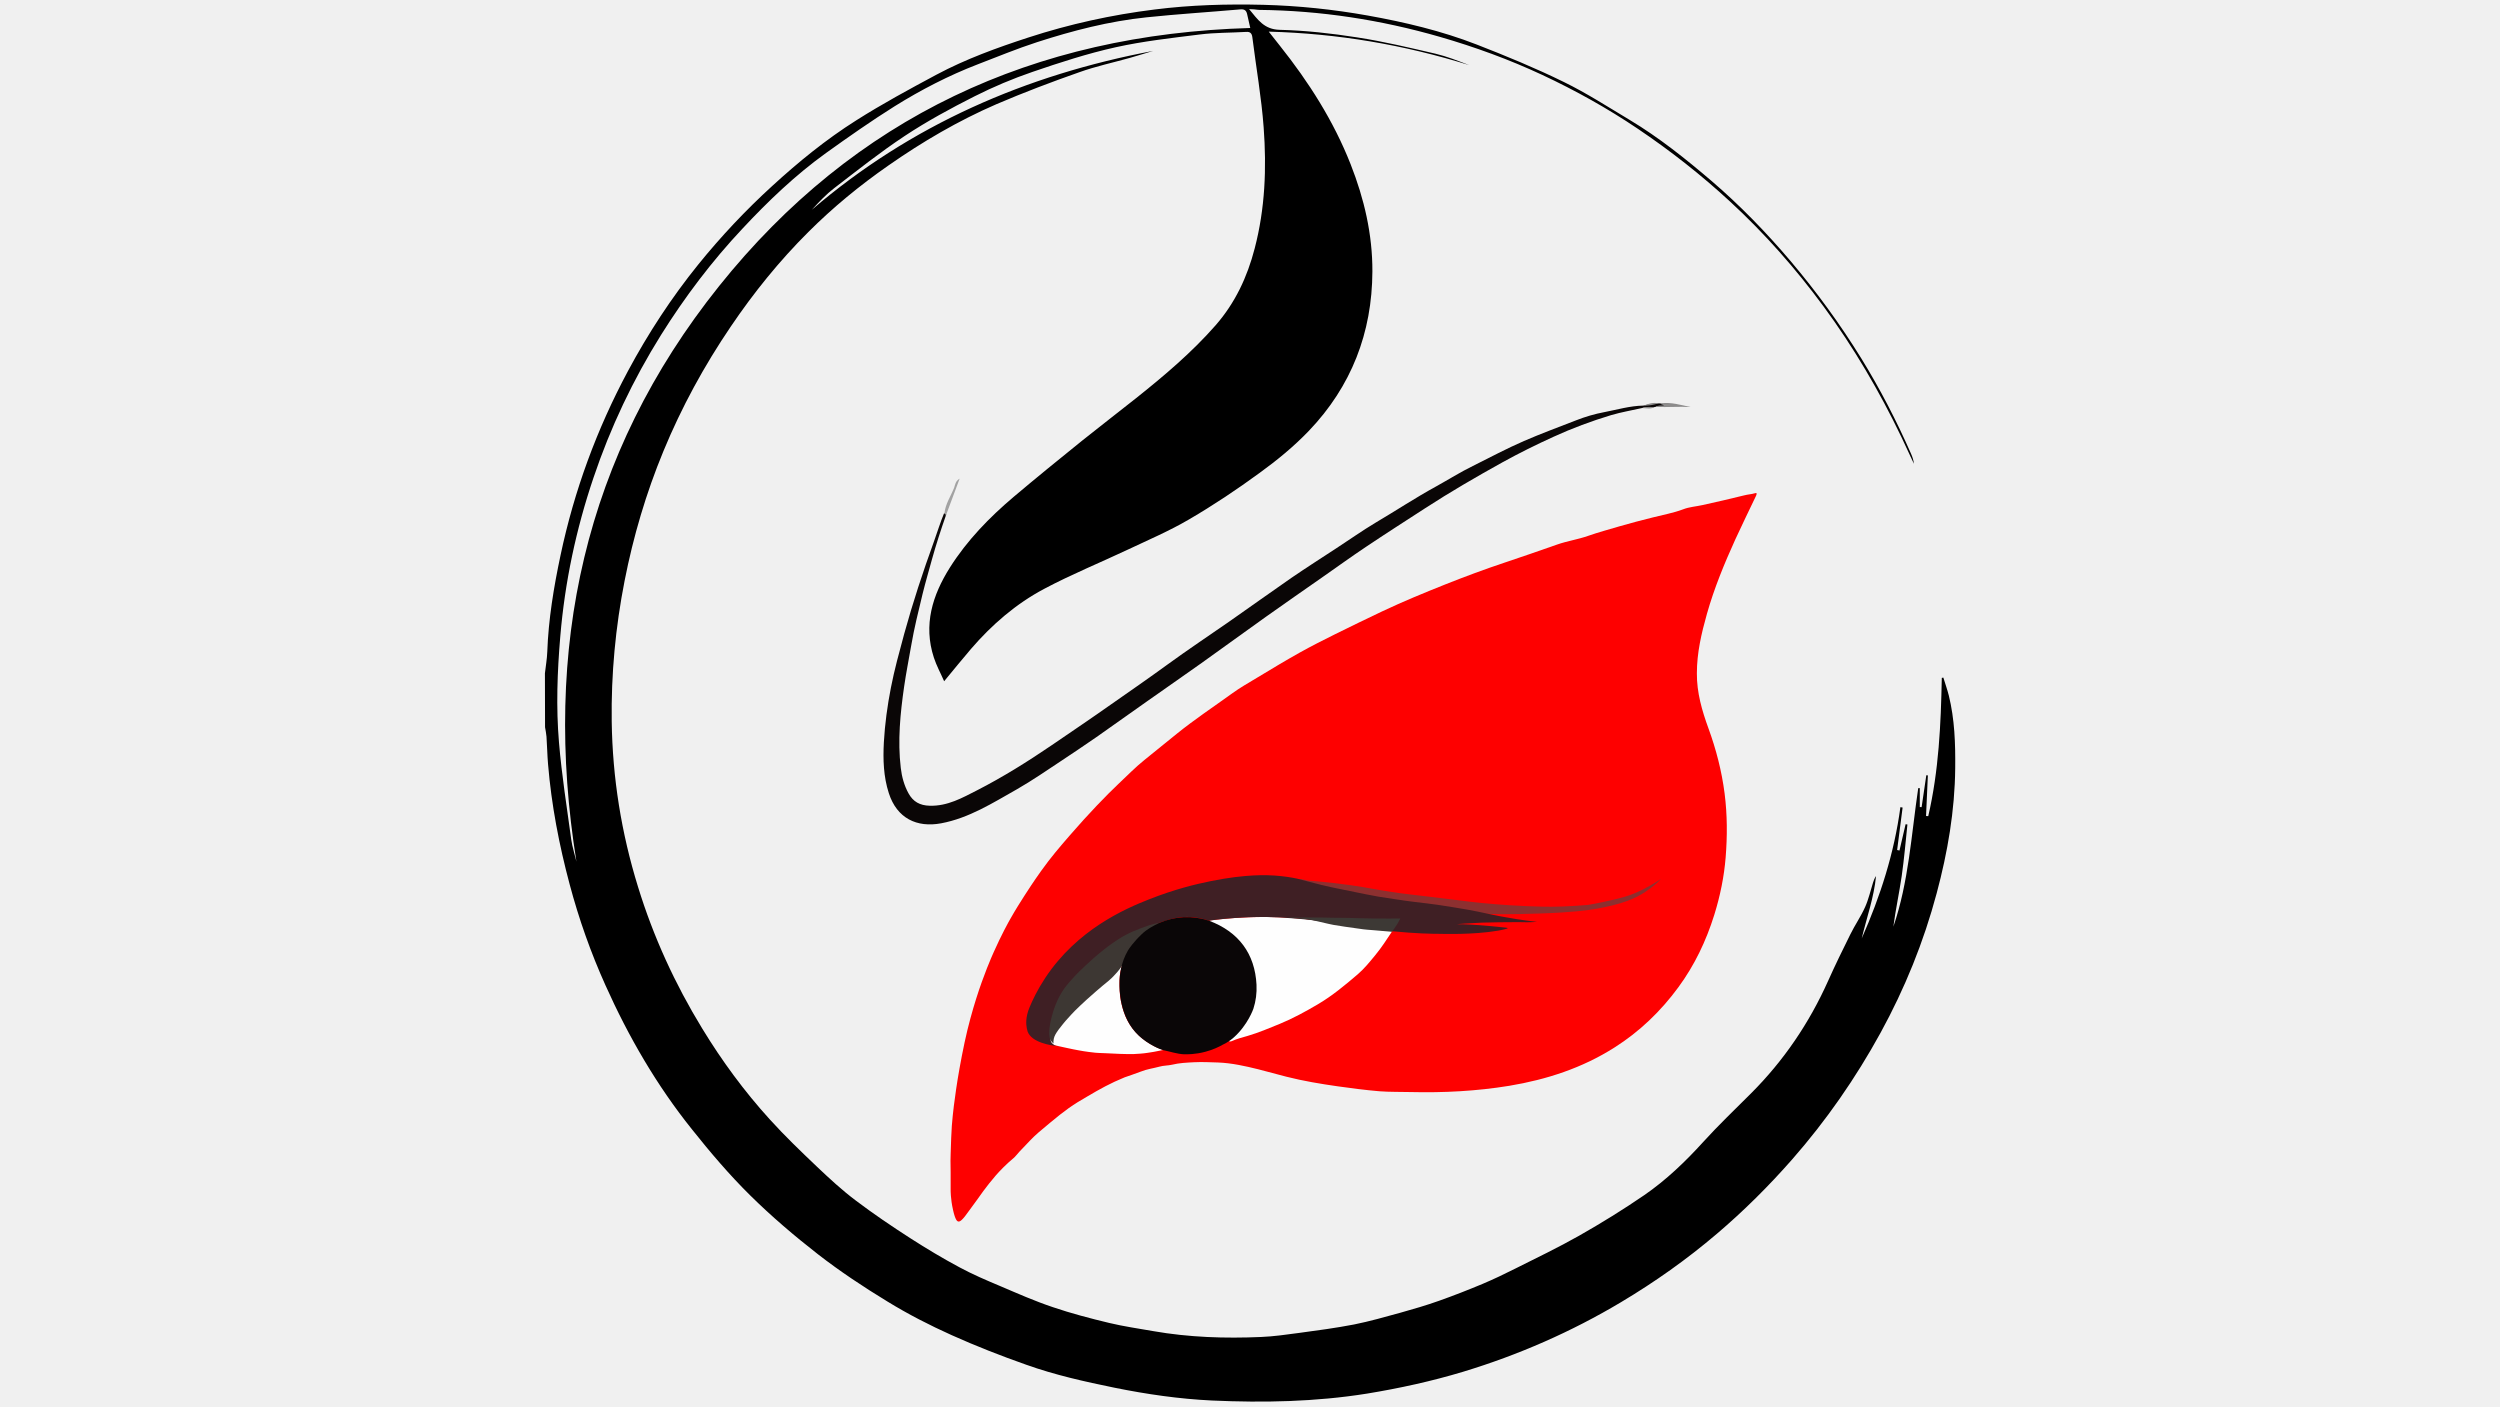
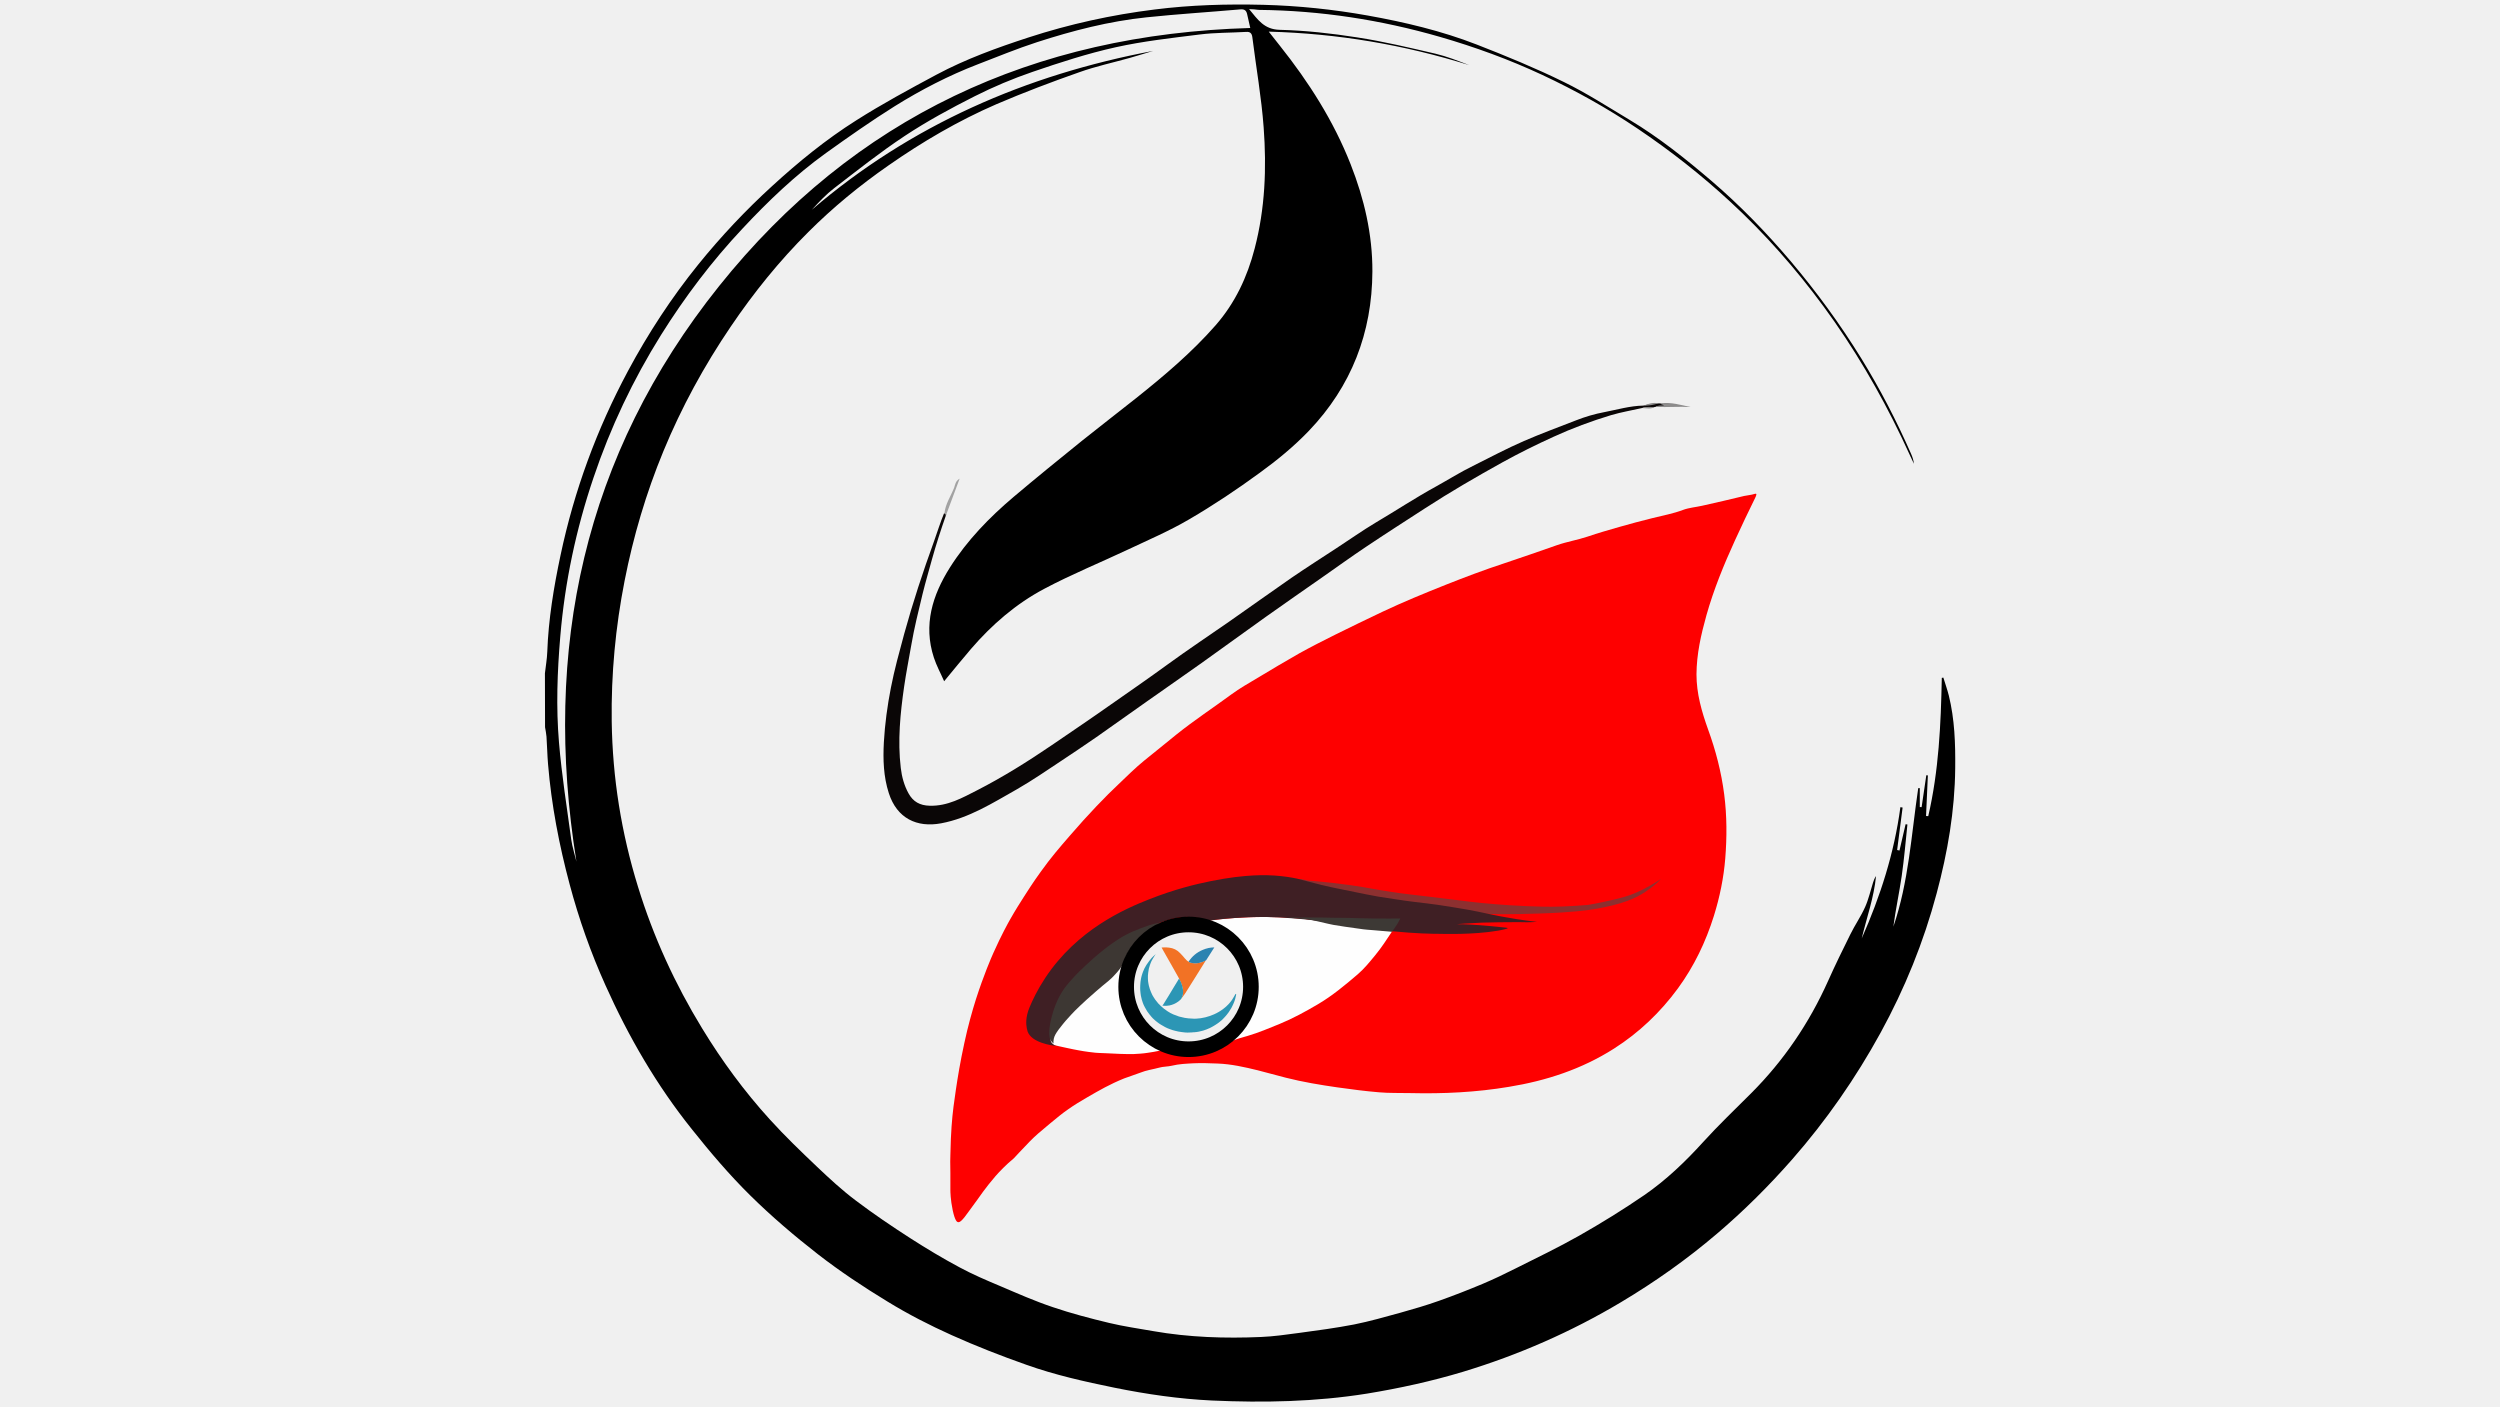
<svg xmlns="http://www.w3.org/2000/svg" version="1.1" id="图层_1" x="0px" y="0px" viewBox="0 0 1920 1080" style="enable-background:new 0 0 1920 1080;" xml:space="preserve">
  <style type="text/css">
- 	.st0{display:none;fill:#FFFFFF;}
- 	.st1{fill:#FE0000;}
- 	.st2{fill:#0A0606;}
- 	.st3{fill:#A2A2A2;}
- 	.st4{fill:#8C8B8B;}
- 	.st5{fill:#8D3030;}
- 	.st6{fill:#FEFEFE;}
- 	.st7{fill:#3F1F24;}
- 	.st8{fill:#3D3733;}
- 	.st9{fill:#0A0607;}
- 	.st10{fill:#3D3935;}
+ 	.st0{fill:#FE0000;}
+ 	.st1{fill:#0A0606;}
+ 	.st2{fill:#A2A2A2;}
+ 	.st3{fill:#8C8B8B;}
+ 	.st4{fill:#8D3030;}
+ 	.st5{fill:#FEFEFE;}
+ 	.st6{fill:#3F1F24;}
+ 	.st7{fill:#3D3733;}
+ 	.st8{fill:#3D3935;}
+ 	.st9{fill:#2C96B5;}
+ 	.st10{fill:#F27225;}
+ 	.st11{fill:#2B83B1;}
+ 	.st12{display:none;fill:#FFFFFF;}
+ 	.st13{fill:none;stroke:#000000;stroke-width:12;stroke-miterlimit:10;}
</style>
+   <g>
+     <path class="st0" d="M1347.6,379.3c-2.7,0.9-5.4,1-8.1,1.6c-10.7,2.7-21.4,5-32.2,7.5c-4.9,1.1-10.1,1.5-14.7,3.2   c-7.6,2.9-15.6,4.3-23.5,6.3c-8.5,2.1-17.1,4.4-25.5,6.8c-8.1,2.4-16.3,4.6-24.3,7.4c-7.7,2.6-15.9,3.9-23.6,6.6   c-13.4,4.7-26.9,9.4-40.4,13.9c-15.3,5-30.3,10.7-45.2,16.6c-16.3,6.5-32.6,13.2-48.5,20.7c-12.2,5.8-24.4,11.7-36.5,17.7   c-9.2,4.6-18.3,9.2-27.3,14.2c-10.8,6.1-21.4,12.5-32.1,18.9c-6.7,4-13.6,7.9-20,12.6c-14,10.3-28.6,19.9-42.2,30.8   c-8.2,6.6-16.4,13.4-24.7,20c-7,5.7-13.4,12.1-19.9,18.3c-9.6,9-22.7,22.5-37.6,39.8c-7.7,8.9-14.2,16.4-22,27.3   c-5.8,8-10.5,15.4-12.8,19c-3.1,4.9-6.6,10.3-10.6,17.4c-1.6,2.8-7,12.5-13,26c-1.7,3.8-7.5,17.2-13.4,35.6   c-2.9,9.2-6.1,20.5-8.9,33.6l0,0c-3.1,14.2-5.1,26.4-6.5,35.9c-1.2,8.3-2.5,16.7-3.3,28.2c-0.5,6.2-0.6,11.4-0.9,21.7   c-0.3,10.1,0.1,2.5,0,27.4c0,0.4,0,6.9,1.8,15.3c1.8,8.3,3.4,8.9,4,9c1.3,0.3,3.1-0.7,8.6-8.6c2.1-3,4.4-5.9,6.5-8.9   c0,0,6.4-9.4,13.8-17.9c3.1-3.5,7.7-8.4,14.1-13.7c1.3-1.4,2.6-2.8,3.9-4.2c2.7-2.9,5.5-5.8,8.2-8.6c4.4-4.5,8.1-7.6,15.2-13.5   c6.2-5.1,9.5-7.9,14.4-11.3c5.1-3.6,8.9-5.8,14.5-9.1c9.5-5.5,17.4-10.1,28.5-14.6c1.4-0.6,9.7-3.3,12.4-4.4   c4.6-1.9,9.6-2.5,14.3-3.8c3-0.9,6.8-0.8,9.7-1.5c5.7-1.4,11.4-1.6,17-1.9c6.1-0.3,12.3,0,18.4,0.2c10.4,0.4,20.6,2.7,30.8,5.2   c7.2,1.8,14.4,3.9,21.6,5.7c13,3.3,26.3,5.5,39.5,7.4c10.6,1.5,21.3,2.9,32.1,3.8c7.9,0.7,15.9,0.4,23.9,0.6   c25.4,0.6,50.6-0.6,75.7-4.8c28.8-4.7,56-13.6,80.8-29.4c19.3-12.3,35.6-27.9,49.1-46.3c12.4-17,21.3-35.6,27.6-55.7   c4.5-14.5,7.5-29.2,8.7-44c1.3-16.3,1.3-32.7-0.8-49.1c-2.2-17.2-6.5-33.8-12.4-50c-4.9-13.7-8.9-27.5-8.9-42.3   c0.1-15.7,3.5-30.6,7.7-45.6c5.6-19.8,13.4-38.8,21.9-57.4c5-11,10.2-21.8,15.5-32.6C1348.7,380.7,1349.8,378.6,1347.6,379.3z    M962.4,775.1c0,0-4.2,12.4-15.1,22.1c-1.9,1.7-3.8,2.9-3.8,2.9c-1.8,1.2-3.4,2-4.6,2.6c-3.1,1.8-7.6,3.9-13.2,5.4   c-8,2.2-14.5,2-16.4,2c-5.4-0.2-10.8-2.1-16.2-3.2c-1.8-0.4-11.2-4.1-18.6-11c-15.4-14.3-15-36.8-14.9-40.5   c0-5.3,0.7-15.2,6.5-25.1c0.7-1.2,4.3-6.5,10.5-12.4c3.9-3.8,8.5-6.2,13.3-8.6c12.6-5.4,25.4-6,38.4-1.8   c22.8,8.5,35.3,25.4,36.5,49.2C965.2,763.1,964.3,769.3,962.4,775.1z" />
+     <path class="st1" d="M726.3,396.3c-3.8,10.9-7.4,22-10.5,33.1c-2.4,8.8-5,17.6-7.2,26.5c-3.2,13.2-6.5,26.5-8.8,39.9   c-1.8,10.4-3.9,20.9-5.4,31.3c-3,20.8-5.1,41.7-2.6,62.7c0.8,6.8,2.6,13.5,6,19.6c3.5,6.3,8.6,9.2,16.2,9.4   c13.8,0.4,25.1-6.1,36.5-11.9c19.9-10.2,38.9-22.1,57.4-34.7c15.2-10.4,30.5-20.7,45.5-31.3c14.6-10.2,29.2-20.3,43.6-30.8   c15.4-11.2,31.3-21.8,47-32.7c16-11.2,31.8-22.5,47.8-33.6c11.4-7.8,23-15.2,34.6-22.8c10-6.5,19.7-13.4,29.9-19.5   c15.6-9.2,30.7-19.2,46.6-27.9c9.4-5.2,18.6-11,28.2-15.7c13.1-6.5,25.9-13.4,39.3-19.2c13.1-5.7,26.5-10.6,39.8-15.8   c7.1-2.8,14.5-5,22-6.4c9.9-1.9,19.6-4.8,29.8-5c3.8-0.9,7.6-1.2,11.4-1.7c0.6,0,1.2,0,1.8,0c1.1,0.9,2.8-0.3,4,1.4   c-2.4,1.9-5.4,0-7.8,1.3c-0.3,0-0.6,0-0.9,0.1c-3.1,1.1-6.4-0.3-9.5,0.8c-7.9,1.8-15.8,3.1-23.6,5.4c-15.2,4.6-30,10.1-44.4,16.7   c-13.2,6-26.3,12.5-39,19.5c-20.2,11.2-40.2,22.8-59.6,35.4c-15.1,9.8-30.3,19.5-45.2,29.5c-11.4,7.6-22.4,15.6-33.6,23.4   c-14.4,10.1-28.8,20-43.1,30.2c-16.6,11.8-33.1,23.9-49.7,35.7c-13.8,9.8-27.8,19.5-41.7,29.3c-13,9.1-25.9,18.4-38.9,27.5   c-9,6.2-18,12.3-27.1,18.3c-11.2,7.4-22.3,15.1-34,21.8c-18.6,10.5-36.9,22.2-58.3,26.2c-18.6,3.5-34-3.8-40.2-23.2   c-4.1-12.7-4.5-25.7-3.8-39c0.8-14.1,2.7-28.1,5.4-41.9c2.7-13.9,6.5-27.6,10.2-41.3c6.6-24,14.4-47.7,22.9-71.1   c2.6-7.2,4.8-14.5,7.7-21.5C727.1,394.2,726.8,395.2,726.3,396.3z" />
+     <path class="st2" d="M726.3,396.3c-0.3-0.7,0.2-1.8-1-1.9c0.7-7.3,4.9-13.3,7.5-19.9c0.8-2.2,0.9-5,4.2-6.9   C733.3,377.5,729.8,386.9,726.3,396.3z" />
+     <path class="st3" d="M1271.7,312.5c1.8-1.4,4-1,6.1-1.1c-0.5-0.9-2.1-0.3-2.4-1.6c8-1.2,15.4,1.3,23.1,2.8   C1289.5,312.1,1280.6,312.9,1271.7,312.5z" />
+     <path class="st3" d="M1273.7,309.8c-3.7,1.1-7.5,1.9-11.4,1.7C1265.9,310.1,1269.6,308.8,1273.7,309.8z" />
+     <path class="st3" d="M1261.3,313.4c3.1-1.4,6.3-0.7,9.5-0.8C1267.8,314.4,1264.5,313.5,1261.3,313.4z" />
+     <path class="st4" d="M1267,680.3c-2.4,1.4-6.7,3.7-11.8,5.8c-5.5,2.3-9.6,3.3-17.5,5.2c-4.8,1.1-11,2.5-18.4,3.7   c-4.9,0.4-11.5,0.9-19.4,1.2c-11.5,0.4-20.1,0-27.9-0.3c-5-0.2-17.4-0.8-34.1-2.4c-8-0.8-8.2-0.9-33.2-4c-24.7-3-22.9-2.6-30.7-3.7   c-18.3-2.6-21.9-3.9-37.6-6.1c-7.9-1.1-18.7-2.4-31.6-3.4c-5.5-1.2-6.7-1.4-6.8-1.2c-0.1,0.4,10.5,3.7,20.8,6.3   c4.7,1.2,8.5,2,15.8,3.5c8,1.6,14.6,2.9,19.2,3.8c6.4,1.3,15.5,3.1,26.5,5c22.3,3.9,33.7,5.9,48.3,7.2c19,1.7,32.8,1.3,53.3,0.7   c25.6-0.8,37.7-2.6,41.9-3.3c22.6-3.7,32.8-8.7,39.9-13.4c5.5-3.6,9.5-7.3,12-9.9C1273.5,676.4,1270.6,678.3,1267,680.3z" />
+     <path class="st5" d="M928.4,708.5c0.1-1.4,0.9-1.7,2.2-1.8c33.9-4.1,67.6-3.1,101.2,3.5c11.7,2.3,23.6,4.1,35.7,4.3   c0.6,0,1.1,0.5,1.7,0.7c-4.2,6.3-8.2,12.6-13.1,18.5c-4.2,5.1-8.3,10.2-13.3,14.5c-9.7,8.3-19.5,16.5-30.7,23.1   c-9.5,5.6-19.2,10.9-29.4,15.1c-8.1,3.3-16.1,6.7-24.6,9.2c-3.9,1.1-8.1,2.2-11.9,3.9c-1.1,0.5-2.1,0.6-2.9-0.5   c8.3-6.9,14.7-15.1,17.8-25.7c5.8-19.1,1.8-36-11.3-50.8C944.1,715.9,937.2,710.6,928.4,708.5z" />
+     <path class="st5" d="M810.6,789.6c1.7-1,4-2.6,6.4-5.1c2.7-2.9,3.8-5.2,5.2-7.5c0.8-1.4,1.3-1.9,11-11.9c5.1-5.3,8.3-8.6,12.8-12.8   c3.4-3.2,6.7-5.6,6.7-5.6c4.9-4,8.4-6.4,10.4-10.5c0.2-0.3,0.6-1.2,0.7-1.2c0.2,0.1-2.1,5.2-3.3,11.1c-0.9,4.7-0.8,8.3-0.7,12.1   c0.1,3.4,0.3,8.4,1.9,14.4c1,3.9,2.9,10.5,8.1,17.3c4.8,6.3,10.1,9.7,12.8,11.4c4.1,2.6,7.9,4.1,10.7,5.1c-1.8,0.4-4.2,0.9-7.1,1.4   c-2.6,0.4-6.2,1.1-10.4,1.4c-3.1,0.3-6.1,0.4-11.1,0.3c-3.8,0-3.4-0.1-15-0.6c-4.9-0.2-6-0.2-8.4-0.4c-4-0.4-7.3-0.9-9.2-1.2   c-2.7-0.4-4.9-0.9-7.7-1.4c-1.9-0.4-3.2-0.6-5.2-1.1c-5-1.1-7.5-1.6-9.3-2.1c-4.9-1.3-8.6-2.3-8.6-3.7c0-1,1.8-0.9,3.9-3.3   c1.5-1.7,1.6-2.9,3.4-4.6C809.2,790.5,810,789.9,810.6,789.6z" />
+     <path class="st6" d="M928.4,707.1c-7.1-2.4-13-2.9-16.9-2.9c-8.8,0.1-15.5,2.5-21.4,4.7c-4.8,1.8-8.3,3.5-13.9,6.5   c-16.7,8.9-25.1,13.3-31.6,18.3c-7.9,6-12.4,11-21.4,20.9c-4.3,4.7-9.1,10-10.4,18.1c-0.3,1.8-0.9,3.7-0.6,5.6   c0.1,0.5,0.1,0.8,0.1,1.1c0,0,0,0.6,0,1.3c0,1.6-3,8.8-4.2,12.3c-1.6,4.7-1.2,6.1-1,6.8c0.8,1.9,2.7,2.9,3.9,3.5   c-3.5-0.4-18.7-2.5-21.8-11.1c-0.3-0.9-0.5-1.8-0.6-2.4c-0.6-3-1.1-8.5,2.1-16.2c2.2-5.3,6-13.4,12-22.5c24.5-37.1,60.9-53,80-60.5   c19.6-7.7,35.3-11.5,47.2-13.9c27.6-5.6,43.9-4.6,48.7-4.3c7.4,0.5,13.4,1.5,17.6,2.4c1.8,0.4,3.7,1,10,2.6   c2.9,0.8,5.7,1.5,8.5,2.2c5.4,1.3,9.2,2.1,13.6,3c15.9,3.3,27.6,5.6,30.2,6c3.4,0.5,20.1,3.2,28,4.1c4.6,0.5,14.5,1.7,19.6,2.5   c8.7,1.4,14.2,2.2,20.9,3.4c13,2.4,15.7,3.3,26.2,5.3c6.4,1.2,15.7,2.8,27.2,4.1c-1.2,0.2-7.4,0.3-7.7,0.3c-5.2-0.2-17.7,0-21.6,0   c-6.8,0.1-10.3,0.2-13.3,0.3c-7.9,0.4-21.7,1.2-18,1.2c6,0,10.7,0.4,16.1,0.7c2.1,0.1,15.2,1.3,18.4,1.7c2.9,0.3,3.6,0.4,3.6,0.6   c0.1,0.6-6.3,1.7-7.1,1.9c-19.6,3.4-44.3,2.5-44.3,2.5c-6.9,0-18.6-0.2-37.3-2c-11.1-1.1-20-2.3-25.3-3c-16.2-2.3-17-3.1-30.2-4.8   c-13.8-1.8-24.1-2.4-30.8-2.8c-13.7-0.7-24.2-0.2-27.4,0C945.1,705.1,936,706,928.4,707.1z" />
+     <path class="st7" d="M863.8,737.6c-2,5.9-9.9,13.4-9.9,13.4c-4,3.8-3.7,3-12.2,10.4c-2.6,2.3-4.9,4.3-6.9,6.1   c-3.8,3.5-6.1,5.6-9.1,8.6c-0.9,0.9-3.8,3.9-7.4,8c-0.5,0.6-2.6,3.1-5.2,6.5c-2.3,3.2-3.3,4.9-3.8,7.2c-0.3,1.5-0.3,2.8-0.2,3.6   c-0.6-0.5-1.5-1.3-2.2-2.5c-0.9-1.6-1-3.1-1.1-4.6c0-0.2,0-0.3,0-0.6c0-2.9,0.4-5.6,0.5-6.1c0.2-1.1,0.5-3.4,1.4-6.7   c0.5-1.8,1.3-5,2.9-9c0.7-1.8,2.1-5.3,4.6-9.4c2.5-4.2,4.8-6.8,8.1-10.5c3.8-4.3,7-7.3,10.7-10.8c4.6-4.3,8.1-7.2,9-8   c3-2.5,6.5-5.4,11.5-8.9c2.9-2,5.8-4,9.9-6.2c4.3-2.3,7.6-3.6,12.3-5.4c4.9-1.9,7.7-2.7,10.1-3.3c1.7-0.4,3.2-0.7,4.2-0.9   c-5,3.2-8.9,6.2-11.6,8.4c-2.6,2.2-4.5,3.8-6.9,6.4c-5.3,5.9-7.1,9.8-7.8,11.4c-0.2,0.5-0.4,1.1-0.4,1.1c0,0,0,0,0,0   C864.2,736.2,863.8,737.6,863.8,737.6z" />
+     <path class="st5" d="M682.9,853.5" />
+     <path class="st0" d="M742.5,834.2" />
+     <path class="st5" d="M415,930.5" />
+     <path class="st8" d="M988.9,704.9c0-0.1,4.1-0.3,7.5-0.3c1.9,0,2.6,0,8.2,0c6.4,0.1,8.5,0.1,12.4,0.1c6.2,0.1,6.1,0.2,14.1,0.2   c2.9,0,3.9,0,6.4,0.1c5.1,0.1,7.9,0.3,18.1,0.4c8.4,0.1,15.3,0.1,19.8,0c-0.9,2-1.8,3.5-2.5,4.6c-0.7,1-1.4,2.1-2.3,3.4   c-0.6,0.9-1.2,1.7-1.6,2.2c-2.9-0.3-5.4-0.5-7.1-0.6c-4.3-0.4-6.5-0.6-7-0.6c-4.9-0.4-5.6-0.4-7.9-0.7c-5.4-0.7-9.6-1.3-14.2-2   c-5.2-0.8-7.8-1.2-8.8-1.4c-1.6-0.3-3.1-0.6-16.8-3.8l0,0c-2.4-0.4-5.9-1-10.2-1.3C992.4,705,988.9,705,988.9,704.9z" />
+     <g>
+       <path class="st9" d="M949,763.3c0,0-0.1,0.2-0.2,0.2c-0.3,0.5-1.8,3.2-2.6,4.4c-0.7,1-1.5,2-2.4,3c-0.6,0.6-1.1,1.2-1.7,1.7    c-0.8,0.8-1.7,1.5-2.6,2.2c-2.2,1.7-4.6,3.1-7.1,4.2c-2.2,1-4.4,1.7-6.7,2.3c-1.2,0.3-2.4,0.5-3.6,0.7c-1,0.1-2.1,0.2-3.1,0.3    c-1,0.1-2,0.1-3,0c-1.1,0-2.2-0.1-3.3-0.2c-1-0.1-1.9-0.2-2.9-0.4c-1.4-0.3-2.9-0.6-4.3-1c-1.5-0.5-2.9-1-4.3-1.6    c-1.6-0.7-3.2-1.5-4.6-2.5c-1.8-1.2-3.6-2.5-5.1-4c-0.7-0.7-1.4-1.3-2-2c-0.1-0.2-0.3-0.3-0.4-0.5c-0.7-0.8-1.3-1.6-1.9-2.4    c-0.8-1.1-1.5-2.3-2.2-3.5c-0.4-0.7-0.7-1.5-1-2.2c-0.3-0.8-0.6-1.5-0.9-2.3c-0.3-0.9-0.6-1.9-0.8-2.8c-0.3-1.2-0.4-2.3-0.6-3.5    c-0.1-0.6-0.1-1.3-0.1-1.9c0-0.7,0-1.5,0-2.2c0-0.7,0.1-1.4,0.2-2.1c0.1-1.1,0.3-2.1,0.5-3.2c0.2-0.9,0.5-1.8,0.8-2.7    c0.2-0.6,0.4-1.2,0.6-1.7c0.2-0.5,0.4-1,0.7-1.6c0.3-0.6,0.6-1.2,1-1.8c0.6-1,1.2-2,1.8-2.9c0.1-0.2,0.3-0.3,0.4-0.5    c-0.1,0.1-0.2,0.1-0.3,0.2c-0.5,0.5-1.1,1-1.6,1.5c-0.8,0.7-1.5,1.5-2.2,2.4c-0.4,0.5-0.8,0.9-1.1,1.4c-0.7,0.9-1.3,1.8-1.9,2.7    c-0.5,0.8-1,1.7-1.5,2.6c-0.3,0.5-0.5,1-0.7,1.6c-0.4,0.8-0.6,1.5-0.9,2.3c-0.2,0.6-0.4,1.3-0.6,1.9c-0.2,0.6-0.3,1.1-0.4,1.7    c-0.1,0.6-0.2,1.1-0.3,1.7c-0.1,0.5-0.2,0.9-0.2,1.4c-0.1,0.4-0.1,0.8-0.1,1.3c-0.1,0.5-0.1,1-0.1,1.5c0,1.1-0.1,2.3,0,3.4    c0.1,0.7,0.1,1.4,0.2,2.1c0.1,0.7,0.2,1.5,0.3,2.2c0.2,1,0.4,2,0.7,3c0.3,0.9,0.5,1.7,0.8,2.5c0.4,1.1,0.9,2.2,1.5,3.3    c0.5,1,1,1.9,1.6,2.8c0.3,0.4,0.5,0.9,0.9,1.3c0,0,0,0,0,0c0.4,0.6,0.8,1.1,1.2,1.6c0.8,1,1.6,2,2.5,2.9c0.7,0.7,1.4,1.3,2.1,1.9    c0.5,0.4,0.9,0.8,1.4,1.1c0.8,0.6,1.7,1.3,2.6,1.8c1.1,0.7,2.2,1.3,3.3,1.9c1.2,0.6,2.4,1.2,3.7,1.6c1.4,0.5,2.7,1,4.2,1.3    c1.5,0.4,3,0.7,4.6,0.9c1.1,0.1,2.3,0.2,2.5,0.3c0.4,0,0.8,0.1,1.2,0.1c0,0,1.8,0.1,4.4-0.1c0.4,0,0.8-0.1,0.8-0.1    c0.3,0,0.4,0,0.6,0c0.2,0,0.6-0.1,1.1-0.1c0.1,0,0.5-0.1,1-0.1c0.7-0.1,1.4-0.3,1.8-0.3c1.1-0.2,2.2-0.5,3.3-0.8    c0.9-0.3,1.7-0.6,2.6-0.9c0.9-0.3,1.7-0.7,2.6-1.1c0.7-0.3,1.3-0.6,1.9-1c0.4-0.2,0.8-0.4,1.2-0.7c0.9-0.6,1.9-1.1,2.8-1.8    c0.8-0.5,1.5-1.1,2.2-1.7c0.6-0.5,1.3-1,1.8-1.6c0.6-0.6,1.2-1.2,1.7-1.8c0.4-0.5,0.9-1,1.3-1.5c0.6-0.7,1.1-1.4,1.6-2.1    c0.7-1,1.4-2.1,2-3.2c0.4-0.7,0.7-1.4,1.1-2.2c0.3-0.6,0.5-1.2,0.8-1.8c0.4-0.9,0.7-1.9,1-2.9c0.2-0.8,0.4-1.6,0.6-2.5    c0.1-0.4,0.1-0.8,0.2-1.2C949,763.4,949,763.3,949,763.3z" />
+       <path class="st10" d="M926.1,737.5c-1.3,0.7-2.6,1.3-4.1,1.7c-1.5,0.4-3,0.7-4.6,0.6c-1,0-2-0.2-2.9-0.5c-0.1,0-0.2-0.1-0.3,0    c0,0,0,0,0,0c0,0-0.1-0.1-0.1-0.1c-0.4-0.2-0.8-0.3-1.2-0.6c0,0-0.1,0-0.1,0c0,0-0.1,0-0.1-0.1c-1.1-0.6-1.9-1.5-2.7-2.4    c-1.3-1.5-2.5-3-3.9-4.3c-2.2-2.3-4.9-3.6-8.1-4c-1.3-0.2-2.6-0.2-3.9-0.2c-0.7,0-1.3,0-2,0.1c0,0.1,0,0.1,0.1,0.2    c0.6,1.1,1.3,2.3,1.9,3.4c2.2,3.9,4.4,7.9,6.7,11.8c1.5,2.7,3.1,5.5,4.6,8.2c0,0.1,0,0.2,0.1,0.2c0,0.1,0,0.2,0.1,0.3    c0.3,0.5,0.6,1.1,0.8,1.6c0.8,1.7,1.4,3.4,1.8,5.2c0.3,1.3,0.4,2.7,0.3,4c-0.1,1.5-0.6,3-1.4,4.3c0,0.1-0.1,0.1-0.1,0.2    c0.5-0.5,0.9-1,1.3-1.5c1.2-1.5,2.2-3.1,3.2-4.7c2.1-3.4,4.3-6.8,6.4-10.2c2.4-3.9,4.9-7.8,7.3-11.7c0.3-0.5,0.6-1.1,1-1.6    C926.2,737.4,926.1,737.5,926.1,737.5z" />
+       <path class="st9" d="M905.5,751.5c0.6,1,1.1,2.1,1.6,3.2c0.8,1.9,1.3,3.8,1.5,5.8c0.2,2.3-0.2,4.5-1.4,6.5c0,0,0,0.1,0,0.1    c-0.7,0.8-1.5,1.5-2.3,2.1c-2.1,1.5-4.3,2.5-6.8,3c-1.7,0.3-3.4,0.4-5.1,0.2c-0.1,0-0.1,0-0.3,0c0.2-0.4,0.4-0.7,0.7-1    c2.5-4,5-8,7.4-12.1c1.6-2.6,3.2-5.3,4.8-7.9C905.4,751.4,905.5,751.4,905.5,751.5z" />
+       <path class="st11" d="M926.3,737.5c-1.6,0.9-3.4,1.6-5.2,2c-1.9,0.4-3.8,0.5-5.7,0.1c-0.4-0.1-0.8-0.2-1.2-0.3    c-0.5-0.2-1-0.4-1.4-0.7c2.7-4.1,6.3-7.2,10.9-9.1c2.8-1.2,5.8-1.9,8.9-1.9C930.5,731,928.4,734.2,926.3,737.5z" />
+     </g>
+   </g>
  <path d="M418.5,517.1c0.6-5.4,1.6-10.9,1.8-16.4c0.9-25.1,5-49.8,10.2-74.3c10.5-49.6,27.8-96.7,51.8-141.5  c15.5-28.9,33.4-56.3,54-81.8c17.4-21.5,36.3-41.6,56.8-60.3c20.2-18.5,41.3-35.7,64.4-50.3c20-12.7,40.9-24,61.8-35.2  c22.5-12,46.3-20.6,70.5-28.5c31.6-10.3,63.9-17.4,96.9-21.5c27.7-3.5,55.7-4.3,83.6-3.6c26.9,0.7,53.6,3.5,80,8.2  c28.5,5.1,56.8,11.8,83.8,22.3c22.6,8.8,45.2,18.1,67,28.8c17.4,8.5,33.8,19.1,50.5,29.1c22.5,13.5,43,29.9,62.9,46.9  c21.8,18.7,41.8,39.3,60.4,61.2c20.1,23.7,38.3,48.7,54.6,75.1c14.4,23.4,27,47.8,38.1,73c1.1,2.5,2,5.1,2.3,7.9  c-3.2-6.8-6.4-13.7-9.6-20.5c-16.9-35.2-36.6-68.8-59.7-100.2c-21.4-29.1-45.3-56.2-71.9-80.7c-22.2-20.5-45.9-39.1-71-56  c-23.3-15.7-47.7-29.3-73.1-41.2c-25.5-11.9-51.8-21.5-78.8-29.3C1060.3,15.2,1014.2,8.1,967,7.6c-1.2,0-2.4-0.3-3.7-0.4  c-1-0.1-2-0.1-4-0.2c6.7,8,11.4,15.6,23.5,15.9c19.8,0.5,39.7,2.7,59.4,5.8c20.2,3.1,40.2,7.9,60.1,12.5c8.9,2.1,17.4,5.5,26,8.8  c-49.9-15.6-101-24.3-153.9-25.7c3,3.8,5.7,7.3,8.6,10.9c22.2,27.9,41.2,57.7,54.3,91c10.4,26.4,16.8,53.8,16.7,82.3  c-0.2,47.1-16.2,88.3-48.8,122.4c-11.4,11.9-24.3,22.5-37.7,32.2c-17.5,12.8-35.6,24.9-54.3,35.8c-15,8.8-31.1,15.7-46.8,23.1  c-21.4,10.1-43.5,19.1-64.4,30.2c-21.7,11.5-40.2,27.5-56.3,46.2c-6.8,7.9-13.3,16-20.6,24.8c-2.7-6.2-5.9-12-7.9-18.2  c-8.2-25.1-1.1-47.8,12.3-69.1c13.2-20.9,30.3-38.5,49.1-54.4c17.3-14.6,34.9-28.9,52.5-43.1c13.7-11,27.7-21.7,41.4-32.6  c21.7-17.3,42.9-35.2,61.2-56.1c14.9-17.1,24.2-36.9,29.9-58.9c8-30.6,9.2-61.6,6.9-92.8c-1.7-23.2-5.8-46.2-8.7-69.4  c-0.4-2.9-1.5-4.3-4.7-4.1c-11.9,0.7-24,0.5-35.8,2c-21.6,2.7-43.3,5.1-64.5,9.8C835.2,41.1,814,48,793,55.2  c-15.2,5.2-30.1,11.5-44.4,18.7c-18.4,9.3-36.7,19.2-53.9,30.6c-18.6,12.3-36.2,26.3-53.9,39.9c-6.3,4.8-11.8,10.7-17.3,16.7  c76-65.2,164.5-103.6,262.1-122c-6,1.8-12,3.7-18,5.4c-12.8,3.6-25.9,6.4-38.5,10.9C807.7,62.9,786.3,71,765.3,80  c-29.3,12.7-56.8,28.8-83,47.1c-22,15.3-42.6,32.2-61.5,51.1c-22.2,22.1-41.9,46.5-59.5,72.5c-20.5,30.2-37.9,62.1-51.8,95.8  c-13.3,32.2-23.1,65.4-29.8,99.5c-7,35.7-10.4,71.7-9.9,108.1c0.6,43.3,7.4,85.6,20.2,127c11.8,38.4,28.4,74.6,49.3,108.8  c15.1,24.8,32.3,48.2,51.8,69.7c11.5,12.7,23.9,24.6,36.3,36.4c9.5,9,19.2,18,29.7,25.9c13.6,10.3,27.8,19.9,42.1,29.1  c12.3,7.9,24.8,15.4,37.7,22.3c10,5.4,20.5,9.9,31,14.3c13.4,5.7,26.9,11.7,40.7,16.3c14.1,4.8,28.6,8.6,43.2,12.1  c11.2,2.7,22.6,4.3,33.9,6.3c27.4,4.8,55.1,5.7,82.8,4.5c9.7-0.4,19.4-1.8,29.1-3.1c14.1-1.9,28.3-3.8,42.3-6.5  c12-2.4,23.8-5.8,35.5-9c10-2.8,20-5.7,29.8-9.2c11.3-4,22.5-8.4,33.5-13c8.5-3.6,16.9-7.6,25.2-11.8c16.4-8.2,33-16.2,48.9-25.2  c17.1-9.7,33.9-20.1,50.1-31.2c16.8-11.6,31.5-25.7,45.2-40.8c11.7-12.9,24.4-25,36.7-37.3c25.1-25.1,44.7-54,59.2-86.4  c5.4-12.1,11.2-23.9,17.1-35.8c3.5-7.1,8.1-13.7,11.3-20.9c2.7-6,4.1-12.5,6.1-18.8c0.5-1.7,1.2-3.4,2.3-5c-1.6,16.5-7.2,32-11,47.9  c14.3-32.3,25-65.6,29.7-100.8c0.6,0.1,1.1,0.2,1.7,0.3c-1.4,10.9-2.8,21.7-4.2,32.6c0.6,0.1,1.2,0.2,1.8,0.4  c1.6-6.7,3.1-13.5,4.7-20.2c0.5,0.1,0.9,0.2,1.4,0.2c-1.4,13.2-2.5,26.5-4.4,39.7c-1.9,13-4.7,25.8-6.4,38.8  c11.8-34.4,13.8-70.7,19.1-106.4c0.4,0,0.8,0,1.2,0c0,4.8,0,9.6,0,14.5c0.5,0,0.9,0.1,1.4,0.1c1.2-8.2,2.4-16.3,3.6-24.5  c0.4,0,0.8,0.1,1.2,0.1c-0.5,10.4-0.9,20.8-1.4,31.2c0.6,0,1.1,0.1,1.7,0.1c8.1-34.9,9.7-70.5,10.4-106.2c0.4-0.1,0.8-0.1,1.2-0.2  c1.4,4.6,3,9.1,4.2,13.8c4.5,18.3,5.1,37,4.9,55.8c-0.3,32.6-5.8,64.5-14.2,95.9c-10,37.5-24.5,73.3-43.2,107.4  c-19.1,34.8-41.6,67.2-67.8,97.1c-18,20.5-37.2,39.6-57.9,57.2c-23,19.6-47.6,37-73.6,52.5c-38.2,22.8-78.7,40.5-121.2,53.4  c-24.2,7.3-48.9,12.7-73.9,16.8c-39.5,6.3-79.2,7.1-119,5.3c-25.1-1.2-50-4.8-74.7-9.8c-23-4.7-45.9-9.8-68-17.7  c-19.3-6.8-38.5-14.3-57.2-22.7c-16.9-7.6-33.5-16.1-49.3-25.8c-18.4-11.2-36.5-23.2-53.5-36.4c-18.1-14.1-35.7-29.1-52-45.2  c-16-15.8-30.7-33.1-44.7-50.7c-27.1-33.8-48.7-71.1-66.4-110.6c-11.3-25.1-20.4-50.9-27.5-77.5c-8.1-30.3-14-61-16.6-92.3  c-0.6-7-0.7-14.1-1.2-21.2c-0.2-2.4-0.7-4.8-1.1-7.2C418.5,544.8,418.5,530.9,418.5,517.1z M960.2,21.5c-0.9-3.8-1.7-7.2-2.4-10.6  c-0.6-2.8-2-4-5.2-3.7c-24,2.1-48,3.6-72,6.1c-28.8,3-56.7,10.2-84.2,19.1c-15.4,5-30.4,11.2-45.5,17c-22.3,8.6-43.6,19.6-63.8,32.2  c-18,11.3-35.4,23.5-52.7,35.9c-23.5,16.9-44.4,36.9-64.1,58c-23.6,25.1-44.3,52.5-62.6,81.7c-21.6,34.6-38.9,71.1-51.9,109.7  c-13.4,39.6-22,80.2-25.5,121.9c-2.3,27.2-3.3,54.3-1,81.4c2.1,24.9,6,49.7,9.4,74.5c0.8,5.8,2.7,11.4,4,17  c-26.2-163,5.7-312.1,109.5-441.9C656.1,89.9,794,26.2,960.2,21.5z" />
-   <path class="st0" d="M935.7,127c-137.9,4-252.4,56.8-338.6,164.6C511,399.4,484.5,523.2,506.2,658.5c-1.1-4.7-2.7-9.4-3.3-14.1  c-2.8-20.6-6.1-41.1-7.8-61.8c-1.9-22.5-1.1-45,0.8-67.6c2.9-34.6,10.1-68.3,21.2-101.2c10.8-32,25.2-62.3,43.1-91  c15.2-24.3,32.4-47,52-67.8c16.4-17.5,33.7-34.1,53.2-48.1c14.3-10.3,28.8-20.4,43.8-29.8c16.8-10.5,34.4-19.6,52.9-26.8  c12.5-4.9,25-10,37.8-14.1c22.8-7.4,46-13.4,69.9-15.9c19.9-2.1,39.8-3.3,59.8-5.1c2.6-0.2,3.8,0.8,4.3,3.1  C934.3,121.1,934.9,123.9,935.7,127z" />
-   <g>
-     <path class="st1" d="M778.9,889c-6.4,5.3-11,10.2-14.1,13.7c-7.4,8.5-13.8,17.9-13.8,17.9c-2.1,3-4.4,5.9-6.5,8.9   c-5.5,7.9-7.3,8.9-8.6,8.6c-0.6-0.1-2.2-0.7-4-9c-1.9-8.4-1.8-14.9-1.8-15.3c0.1-24.9-0.3-17.4,0-27.4c0.3-10.3,0.5-15.5,0.9-21.7   c0.9-11.4,2.1-19.8,3.3-28.2c1.4-9.5,3.5-21.7,6.5-35.9l0,0c2.8-13.1,6-24.4,8.9-33.6c5.8-18.4,11.7-31.8,13.4-35.6   c6-13.5,11.4-23.2,13-26c4-7.1,7.5-12.5,10.6-17.4c2.3-3.6,7.1-11,12.8-19c7.8-10.9,14.3-18.4,22-27.3   c14.9-17.2,28.1-30.8,37.6-39.8c6.6-6.2,12.9-12.7,19.9-18.3c8.3-6.6,16.4-13.4,24.7-20c13.6-11,28.1-20.6,42.2-30.8   c6.3-4.6,13.2-8.5,20-12.6c10.6-6.4,21.2-12.8,32.1-18.9c8.9-5,18.1-9.6,27.3-14.2c12.1-6,24.3-11.9,36.5-17.7   c15.9-7.5,32.2-14.2,48.5-20.7c14.9-5.9,29.9-11.5,45.2-16.6c13.5-4.5,27-9.2,40.4-13.9c7.7-2.7,15.9-3.9,23.6-6.6   c8-2.8,16.2-5,24.3-7.4c8.4-2.4,16.9-4.7,25.5-6.8c7.8-2,15.8-3.4,23.5-6.3c4.6-1.8,9.8-2.1,14.7-3.2c10.7-2.4,21.5-4.8,32.2-7.5   c2.7-0.7,5.4-0.8,8.1-1.6c2.2-0.7,1.1,1.4,0.5,2.7c-5.2,10.9-10.5,21.7-15.5,32.6c-8.5,18.7-16.3,37.6-21.9,57.4   c-4.2,14.9-7.7,29.9-7.7,45.6c-0.1,14.8,3.9,28.6,8.9,42.3c5.9,16.2,10.2,32.8,12.4,50c2.1,16.4,2.1,32.9,0.8,49.1   c-1.2,14.8-4.2,29.5-8.7,44c-6.3,20.2-15.2,38.8-27.6,55.7c-13.5,18.4-29.8,34.1-49.1,46.3c-24.7,15.7-52,24.6-80.8,29.4   c-25.1,4.1-50.3,5.4-75.7,4.8c-8-0.2-16,0-23.9-0.6c-10.7-0.9-21.4-2.3-32.1-3.8c-13.3-1.9-26.5-4.1-39.5-7.4   c-7.2-1.8-14.4-3.9-21.6-5.7c-10.1-2.5-20.4-4.8-30.8-5.2c-6.1-0.2-12.3-0.5-18.4-0.2c-5.6,0.3-11.3,0.5-17,1.9   c-2.9,0.7-6.7,0.6-9.7,1.5c-4.7,1.3-9.7,1.9-14.3,3.8c-2.7,1.1-11,3.9-12.4,4.4c-11,4.5-19,9-28.5,14.6c-5.7,3.3-9.4,5.5-14.5,9.1   c-4.9,3.5-8.2,6.2-14.4,11.3c-7.1,5.9-10.9,9-15.2,13.5c-2.7,2.8-5.5,5.7-8.2,8.6C781.5,886.2,780.2,887.6,778.9,889z" />
-     <path class="st2" d="M726.3,396.3c-3.8,10.9-7.4,22-10.5,33.1c-2.4,8.8-5,17.6-7.2,26.5c-3.2,13.2-6.5,26.5-8.8,39.9   c-1.8,10.4-3.9,20.9-5.4,31.3c-3,20.8-5.1,41.7-2.6,62.7c0.8,6.8,2.6,13.5,6,19.6c3.5,6.3,8.6,9.2,16.2,9.4   c13.8,0.4,25.1-6.1,36.5-11.9c19.9-10.2,38.9-22.1,57.4-34.7c15.2-10.4,30.5-20.7,45.5-31.3c14.6-10.2,29.2-20.3,43.6-30.8   c15.4-11.2,31.3-21.8,47-32.7c16-11.2,31.8-22.5,47.8-33.6c11.4-7.8,23-15.2,34.6-22.8c10-6.5,19.7-13.4,29.9-19.5   c15.6-9.2,30.7-19.2,46.6-27.9c9.4-5.2,18.6-11,28.2-15.7c13.1-6.5,25.9-13.4,39.3-19.2c13.1-5.7,26.5-10.6,39.8-15.8   c7.1-2.8,14.5-5,22-6.4c9.9-1.9,19.6-4.8,29.8-5c3.8-0.9,7.6-1.2,11.4-1.7c0.6,0,1.2,0,1.8,0c1.1,0.9,2.8-0.3,4,1.4   c-2.4,1.9-5.4,0-7.8,1.3c-0.3,0-0.6,0-0.9,0.1c-3.1,1.1-6.4-0.3-9.5,0.8c-7.9,1.8-15.8,3.1-23.6,5.4c-15.2,4.6-30,10.1-44.4,16.7   c-13.2,6-26.3,12.5-39,19.5c-20.2,11.2-40.2,22.8-59.6,35.4c-15.1,9.8-30.3,19.5-45.2,29.5c-11.4,7.6-22.4,15.6-33.6,23.4   c-14.4,10.1-28.8,20-43.1,30.2c-16.6,11.8-33.1,23.9-49.7,35.7c-13.8,9.8-27.8,19.5-41.7,29.3c-13,9.1-25.9,18.4-38.9,27.5   c-9,6.2-18,12.3-27.1,18.3c-11.2,7.4-22.3,15.1-34,21.8c-18.6,10.5-36.9,22.2-58.3,26.2c-18.6,3.5-34-3.8-40.2-23.2   c-4.1-12.7-4.5-25.7-3.8-39c0.8-14.1,2.7-28.1,5.4-41.9c2.7-13.9,6.5-27.6,10.2-41.3c6.6-24,14.4-47.7,22.9-71.1   c2.6-7.2,4.8-14.5,7.7-21.5C727.1,394.2,726.8,395.2,726.3,396.3z" />
-     <path class="st3" d="M726.3,396.3c-0.3-0.7,0.2-1.8-1-1.9c0.7-7.3,4.9-13.3,7.5-19.9c0.8-2.2,0.9-5,4.2-6.9   C733.3,377.5,729.8,386.9,726.3,396.3z" />
-     <path class="st4" d="M1271.7,312.5c1.8-1.4,4-1,6.1-1.1c-0.5-0.9-2.1-0.3-2.4-1.6c8-1.2,15.4,1.3,23.1,2.8   C1289.5,312.1,1280.6,312.9,1271.7,312.5z" />
-     <path class="st4" d="M1273.7,309.8c-3.7,1.1-7.5,1.9-11.4,1.7C1265.9,310.1,1269.6,308.8,1273.7,309.8z" />
-     <path class="st4" d="M1261.3,313.4c3.1-1.4,6.3-0.7,9.5-0.8C1267.8,314.4,1264.5,313.5,1261.3,313.4z" />
-     <path class="st5" d="M1267,680.3c-2.4,1.4-6.7,3.7-11.8,5.8c-5.5,2.3-9.6,3.3-17.5,5.2c-4.8,1.1-11,2.5-18.4,3.7   c-4.9,0.4-11.5,0.9-19.4,1.2c-11.5,0.4-20.1,0-27.9-0.3c-5-0.2-17.4-0.8-34.1-2.4c-8-0.8-8.2-0.9-33.2-4c-24.7-3-22.9-2.6-30.7-3.7   c-18.3-2.6-21.9-3.9-37.6-6.1c-7.9-1.1-18.7-2.4-31.6-3.4c-5.5-1.2-6.7-1.4-6.8-1.2c-0.1,0.4,10.5,3.7,20.8,6.3   c4.7,1.2,8.5,2,15.8,3.5c8,1.6,14.6,2.9,19.2,3.8c6.4,1.3,15.5,3.1,26.5,5c22.3,3.9,33.7,5.9,48.3,7.2c19,1.7,32.8,1.3,53.3,0.7   c25.6-0.8,37.7-2.6,41.9-3.3c22.6-3.7,32.8-8.7,39.9-13.4c5.5-3.6,9.5-7.3,12-9.9C1273.5,676.4,1270.6,678.3,1267,680.3z" />
-     <path class="st6" d="M928.4,708.5c0.1-1.4,0.9-1.7,2.2-1.8c33.9-4.1,67.6-3.1,101.2,3.5c11.7,2.3,23.6,4.1,35.7,4.3   c0.6,0,1.1,0.5,1.7,0.7c-4.2,6.3-8.2,12.6-13.1,18.5c-4.2,5.1-8.3,10.2-13.3,14.5c-9.7,8.3-19.5,16.5-30.7,23.1   c-9.5,5.6-19.2,10.9-29.4,15.1c-8.1,3.3-16.1,6.7-24.6,9.2c-3.9,1.1-8.1,2.2-11.9,3.9c-1.1,0.5-2.1,0.6-2.9-0.5   c8.3-6.9,14.7-15.1,17.8-25.7c5.8-19.1,1.8-36-11.3-50.8C944.1,715.9,937.2,710.6,928.4,708.5z" />
-     <path class="st6" d="M810.6,789.6c1.7-1,4-2.6,6.4-5.1c2.7-2.9,3.8-5.2,5.2-7.5c0.8-1.4,1.3-1.9,11-11.9c5.1-5.3,8.3-8.6,12.8-12.8   c3.4-3.2,6.7-5.6,6.7-5.6c4.9-4,8.4-6.4,10.4-10.5c0.2-0.3,0.6-1.2,0.7-1.2c0.2,0.1-2.1,5.2-3.3,11.1c-0.9,4.7-0.8,8.3-0.7,12.1   c0.1,3.4,0.3,8.4,1.9,14.4c1,3.9,2.9,10.5,8.1,17.3c4.8,6.3,10.1,9.7,12.8,11.4c4.1,2.6,7.9,4.1,10.7,5.1c-1.8,0.4-4.2,0.9-7.1,1.4   c-2.6,0.4-6.2,1.1-10.4,1.4c-3.1,0.3-6.1,0.4-11.1,0.3c-3.8,0-3.4-0.1-15-0.6c-4.9-0.2-6-0.2-8.4-0.4c-4-0.4-7.3-0.9-9.2-1.2   c-2.7-0.4-4.9-0.9-7.7-1.4c-1.9-0.4-3.2-0.6-5.2-1.1c-5-1.1-7.5-1.6-9.3-2.1c-4.9-1.3-8.6-2.3-8.6-3.7c0-1,1.8-0.9,3.9-3.3   c1.5-1.7,1.6-2.9,3.4-4.6C809.2,790.5,810,789.9,810.6,789.6z" />
-     <path class="st7" d="M928.4,707.1c-7.1-2.4-13-2.9-16.9-2.9c-8.8,0.1-15.5,2.5-21.4,4.7c-4.8,1.8-8.3,3.5-13.9,6.5   c-16.7,8.9-25.1,13.3-31.6,18.3c-7.9,6-12.4,11-21.4,20.9c-4.3,4.7-9.1,10-10.4,18.1c-0.3,1.8-0.9,3.7-0.6,5.6   c0.1,0.5,0.1,0.8,0.1,1.1c0,0,0,0.6,0,1.3c0,1.6-3,8.8-4.2,12.3c-1.6,4.7-1.2,6.1-1,6.8c0.8,1.9,2.7,2.9,3.9,3.5   c-3.5-0.4-18.7-2.5-21.8-11.1c-0.3-0.9-0.5-1.8-0.6-2.4c-0.6-3-1.1-8.5,2.1-16.2c2.2-5.3,6-13.4,12-22.5c24.5-37.1,60.9-53,80-60.5   c19.6-7.7,35.3-11.5,47.2-13.9c27.6-5.6,43.9-4.6,48.7-4.3c7.4,0.5,13.4,1.5,17.6,2.4c1.8,0.4,3.7,1,10,2.6   c2.9,0.8,5.7,1.5,8.5,2.2c5.4,1.3,9.2,2.1,13.6,3c15.9,3.3,27.6,5.6,30.2,6c3.4,0.5,20.1,3.2,28,4.1c4.6,0.5,14.5,1.7,19.6,2.5   c8.7,1.4,14.2,2.2,20.9,3.4c13,2.4,15.7,3.3,26.2,5.3c6.4,1.2,15.7,2.8,27.2,4.1c-1.2,0.2-7.4,0.3-7.7,0.3c-5.2-0.2-17.7,0-21.6,0   c-6.8,0.1-10.3,0.2-13.3,0.3c-7.9,0.4-21.7,1.2-18,1.2c6,0,10.7,0.4,16.1,0.7c2.1,0.1,15.2,1.3,18.4,1.7c2.9,0.3,3.6,0.4,3.6,0.6   c0.1,0.6-6.3,1.7-7.1,1.9c-19.6,3.4-44.3,2.5-44.3,2.5c-6.9,0-18.6-0.2-37.3-2c-11.1-1.1-20-2.3-25.3-3c-16.2-2.3-17-3.1-30.2-4.8   c-13.8-1.8-24.1-2.4-30.8-2.8c-13.7-0.7-24.2-0.2-27.4,0C945.1,705.1,936,706,928.4,707.1z" />
-     <path class="st8" d="M863.8,737.6c-2,5.9-9.9,13.4-9.9,13.4c-4,3.8-3.7,3-12.2,10.4c-2.6,2.3-4.9,4.3-6.9,6.1   c-3.8,3.5-6.1,5.6-9.1,8.6c-0.9,0.9-3.8,3.9-7.4,8c-0.5,0.6-2.6,3.1-5.2,6.5c-2.3,3.2-3.3,4.9-3.8,7.2c-0.3,1.5-0.3,2.8-0.2,3.6   c-0.6-0.5-1.5-1.3-2.2-2.5c-0.9-1.6-1-3.1-1.1-4.6c0-0.2,0-0.3,0-0.6c0-2.9,0.4-5.6,0.5-6.1c0.2-1.1,0.5-3.4,1.4-6.7   c0.5-1.8,1.3-5,2.9-9c0.7-1.8,2.1-5.3,4.6-9.4c2.5-4.2,4.8-6.8,8.1-10.5c3.8-4.3,7-7.3,10.7-10.8c4.6-4.3,8.1-7.2,9-8   c3-2.5,6.5-5.4,11.5-8.9c2.9-2,5.8-4,9.9-6.2c4.3-2.3,7.6-3.6,12.3-5.4c4.9-1.9,7.7-2.7,10.1-3.3c1.7-0.4,3.2-0.7,4.2-0.9   c-5,3.2-8.9,6.2-11.6,8.4c-2.6,2.2-4.5,3.8-6.9,6.4c-5.3,5.9-7.1,9.8-7.8,11.4c-0.2,0.5-0.4,1.1-0.4,1.1c0,0,0,0,0,0   C864.2,736.2,863.8,737.6,863.8,737.6z" />
-     <path class="st6" d="M682.9,853.5" />
-     <path class="st1" d="M742.5,834.2" />
-     <path class="st6" d="M415,930.5" />
-     <path class="st9" d="M939.1,802.3c-3.1,1.8-7.6,3.9-13.2,5.4c-8,2.2-14.5,2-16.4,2c-5.4-0.2-10.8-2.1-16.2-3.2   c-1.8-0.4-11.2-4.1-18.6-11c-15.4-14.3-15-36.8-14.9-40.5c0-5.3,0.7-15.2,6.5-25.1c0.7-1.2,4.3-6.5,10.5-12.4   c3.9-3.8,8.5-6.2,13.3-8.6c12.6-5.4,25.4-6,38.4-1.8c22.8,8.5,35.3,25.4,36.5,49.2c0.3,6.4-0.5,12.6-2.4,18.4   c0,0-4.2,12.4-15.1,22.1c-1.9,1.7-3.8,2.9-3.8,2.9C941.9,801,940.2,801.8,939.1,802.3z" />
-     <path class="st10" d="M988.9,704.9c0-0.1,4.1-0.3,7.5-0.3c1.9,0,2.6,0,8.2,0c6.4,0.1,8.5,0.1,12.4,0.1c6.2,0.1,6.1,0.2,14.1,0.2   c2.9,0,3.9,0,6.4,0.1c5.1,0.1,7.9,0.3,18.1,0.4c8.4,0.1,15.3,0.1,19.8,0c-0.9,2-1.8,3.5-2.5,4.6c-0.7,1-1.4,2.1-2.3,3.4   c-0.6,0.9-1.2,1.7-1.6,2.2c-2.9-0.3-5.4-0.5-7.1-0.6c-4.3-0.4-6.5-0.6-7-0.6c-4.9-0.4-5.6-0.4-7.9-0.7c-5.4-0.7-9.6-1.3-14.2-2   c-5.2-0.8-7.8-1.2-8.8-1.4c-1.6-0.3-3.1-0.6-16.8-3.8l0,0c-2.4-0.4-5.9-1-10.2-1.3C992.4,705,988.9,705,988.9,704.9z" />
-   </g>
+   <path class="st12" d="M935.7,127c-137.9,4-252.4,56.8-338.6,164.6C511,399.4,484.5,523.2,506.2,658.5c-1.1-4.7-2.7-9.4-3.3-14.1  c-2.8-20.6-6.1-41.1-7.8-61.8c-1.9-22.5-1.1-45,0.8-67.6c2.9-34.6,10.1-68.3,21.2-101.2c10.8-32,25.2-62.3,43.1-91  c15.2-24.3,32.4-47,52-67.8c16.4-17.5,33.7-34.1,53.2-48.1c14.3-10.3,28.8-20.4,43.8-29.8c16.8-10.5,34.4-19.6,52.9-26.8  c12.5-4.9,25-10,37.8-14.1c22.8-7.4,46-13.4,69.9-15.9c19.9-2.1,39.8-3.3,59.8-5.1c2.6-0.2,3.8,0.8,4.3,3.1  C934.3,121.1,934.9,123.9,935.7,127z" />
+   <circle class="st13" cx="912.8" cy="757.9" r="47.9" />
</svg>
